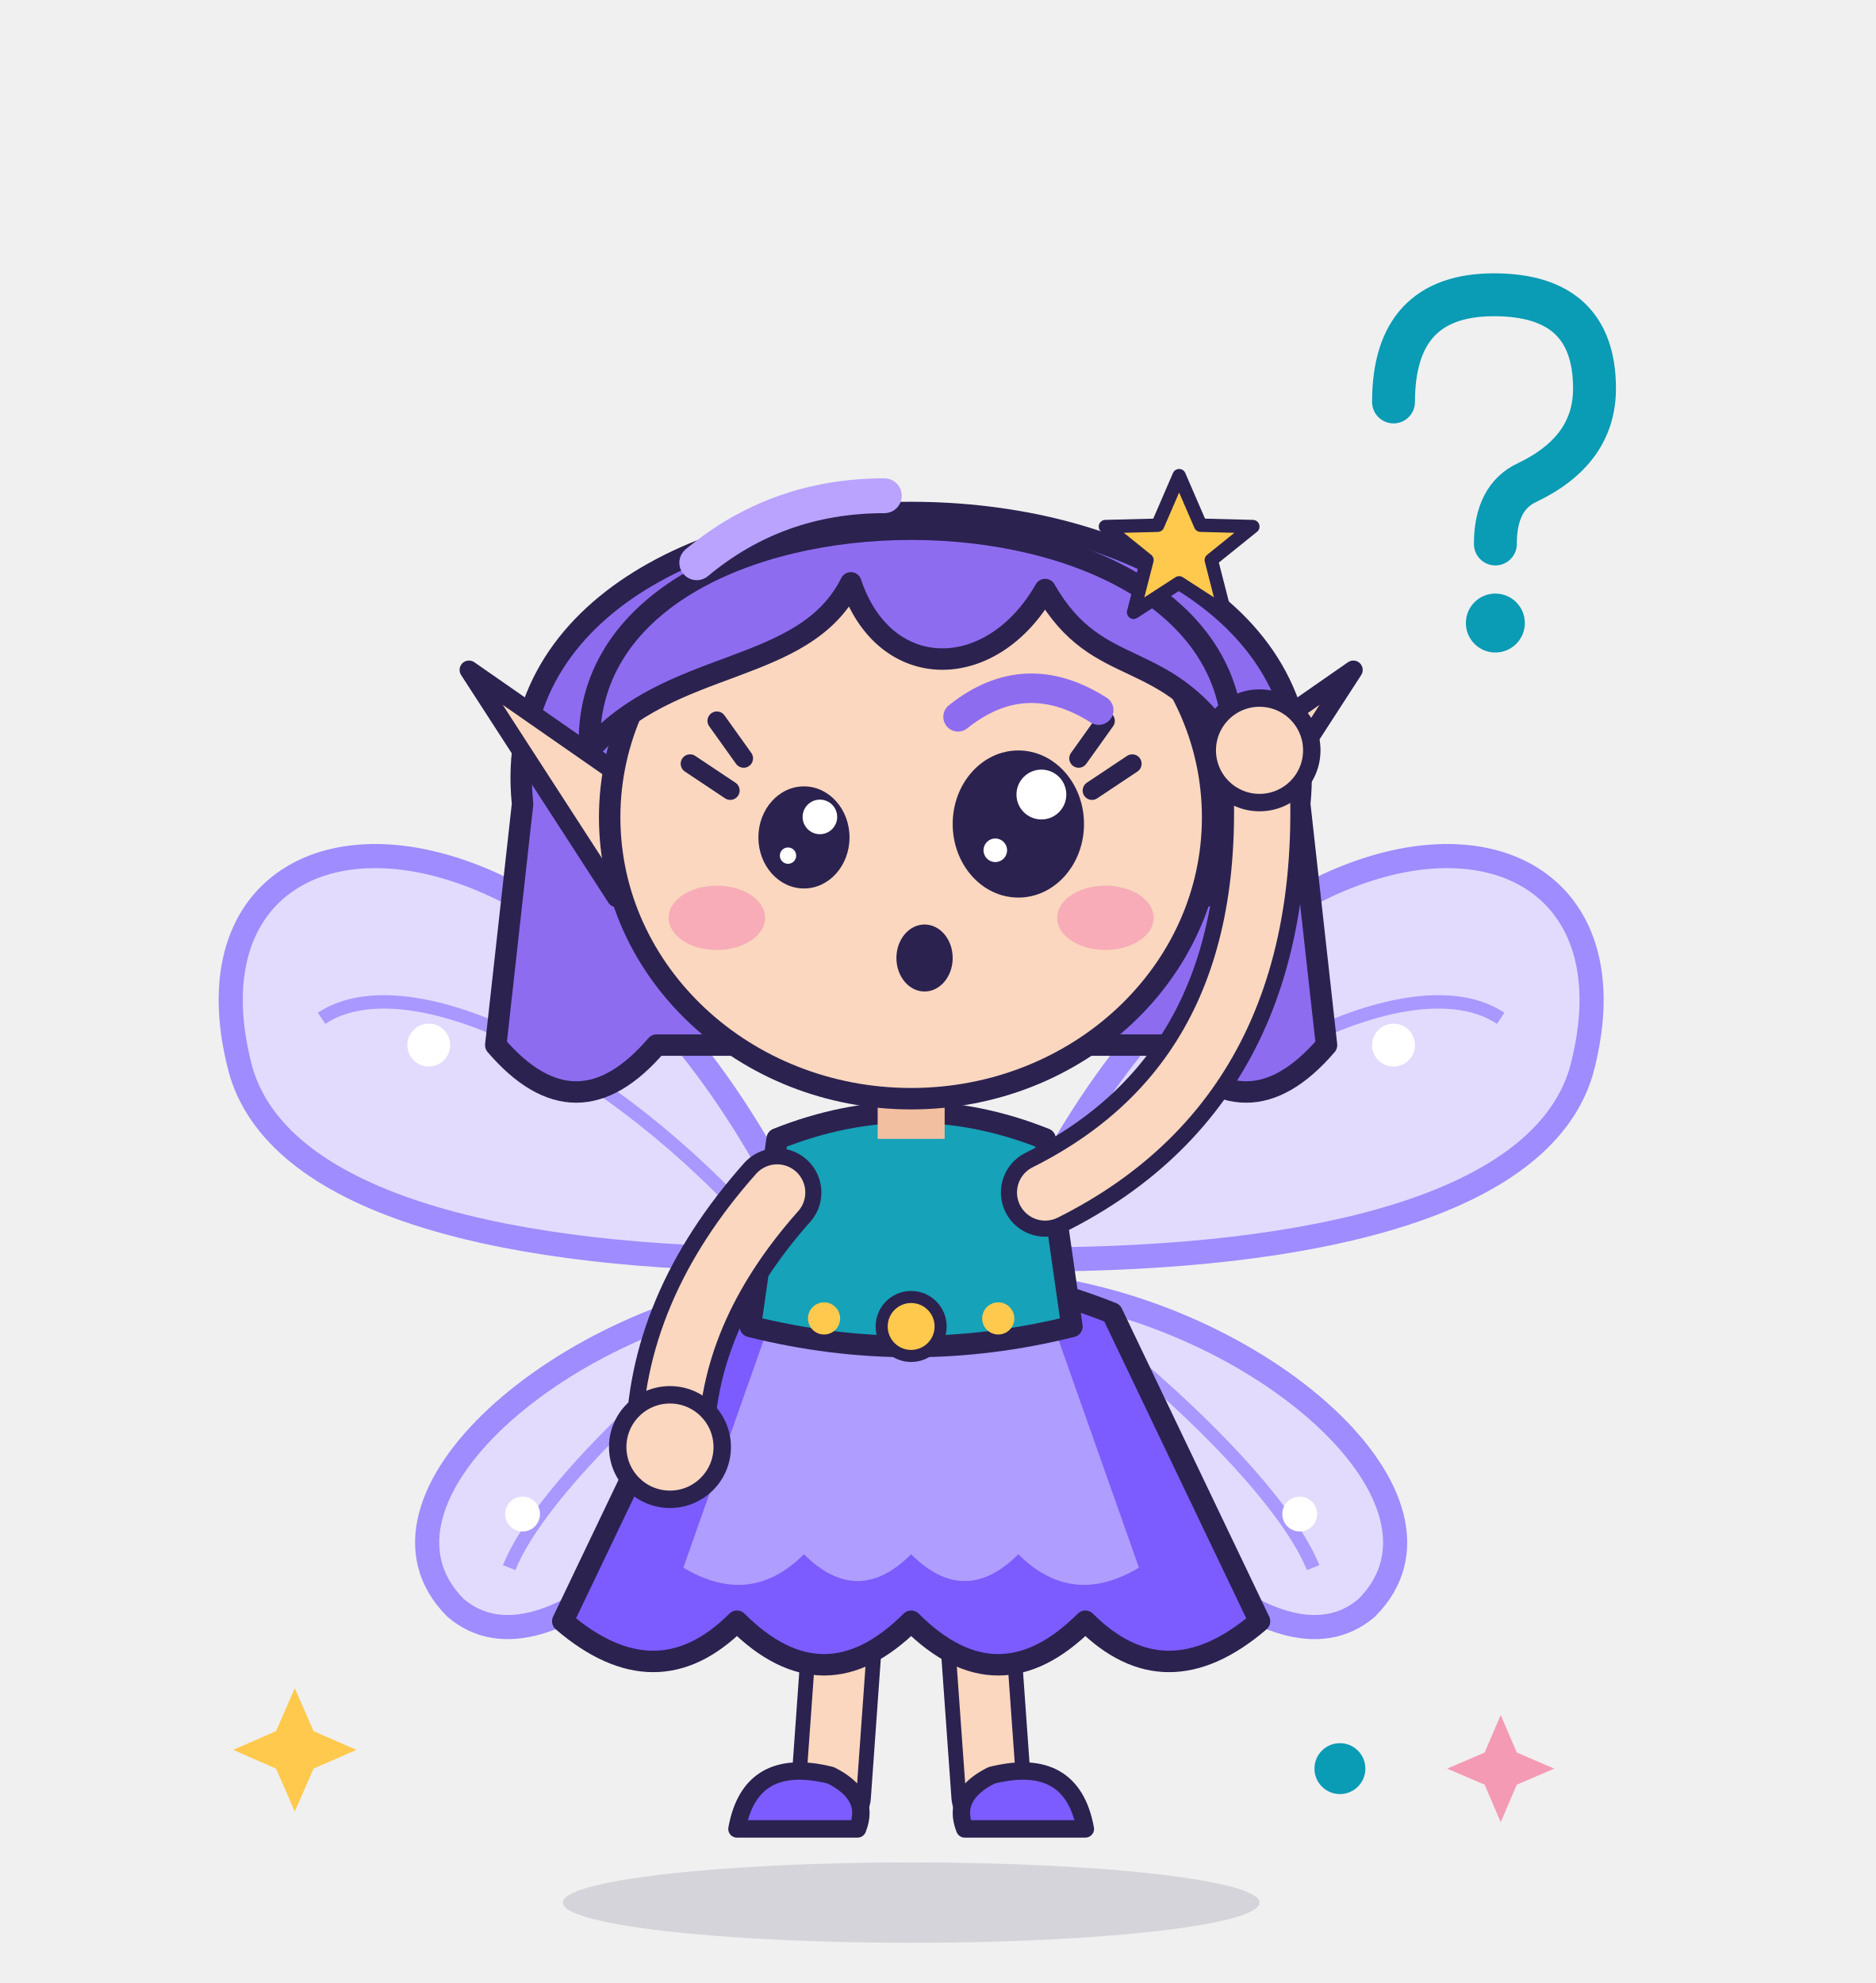
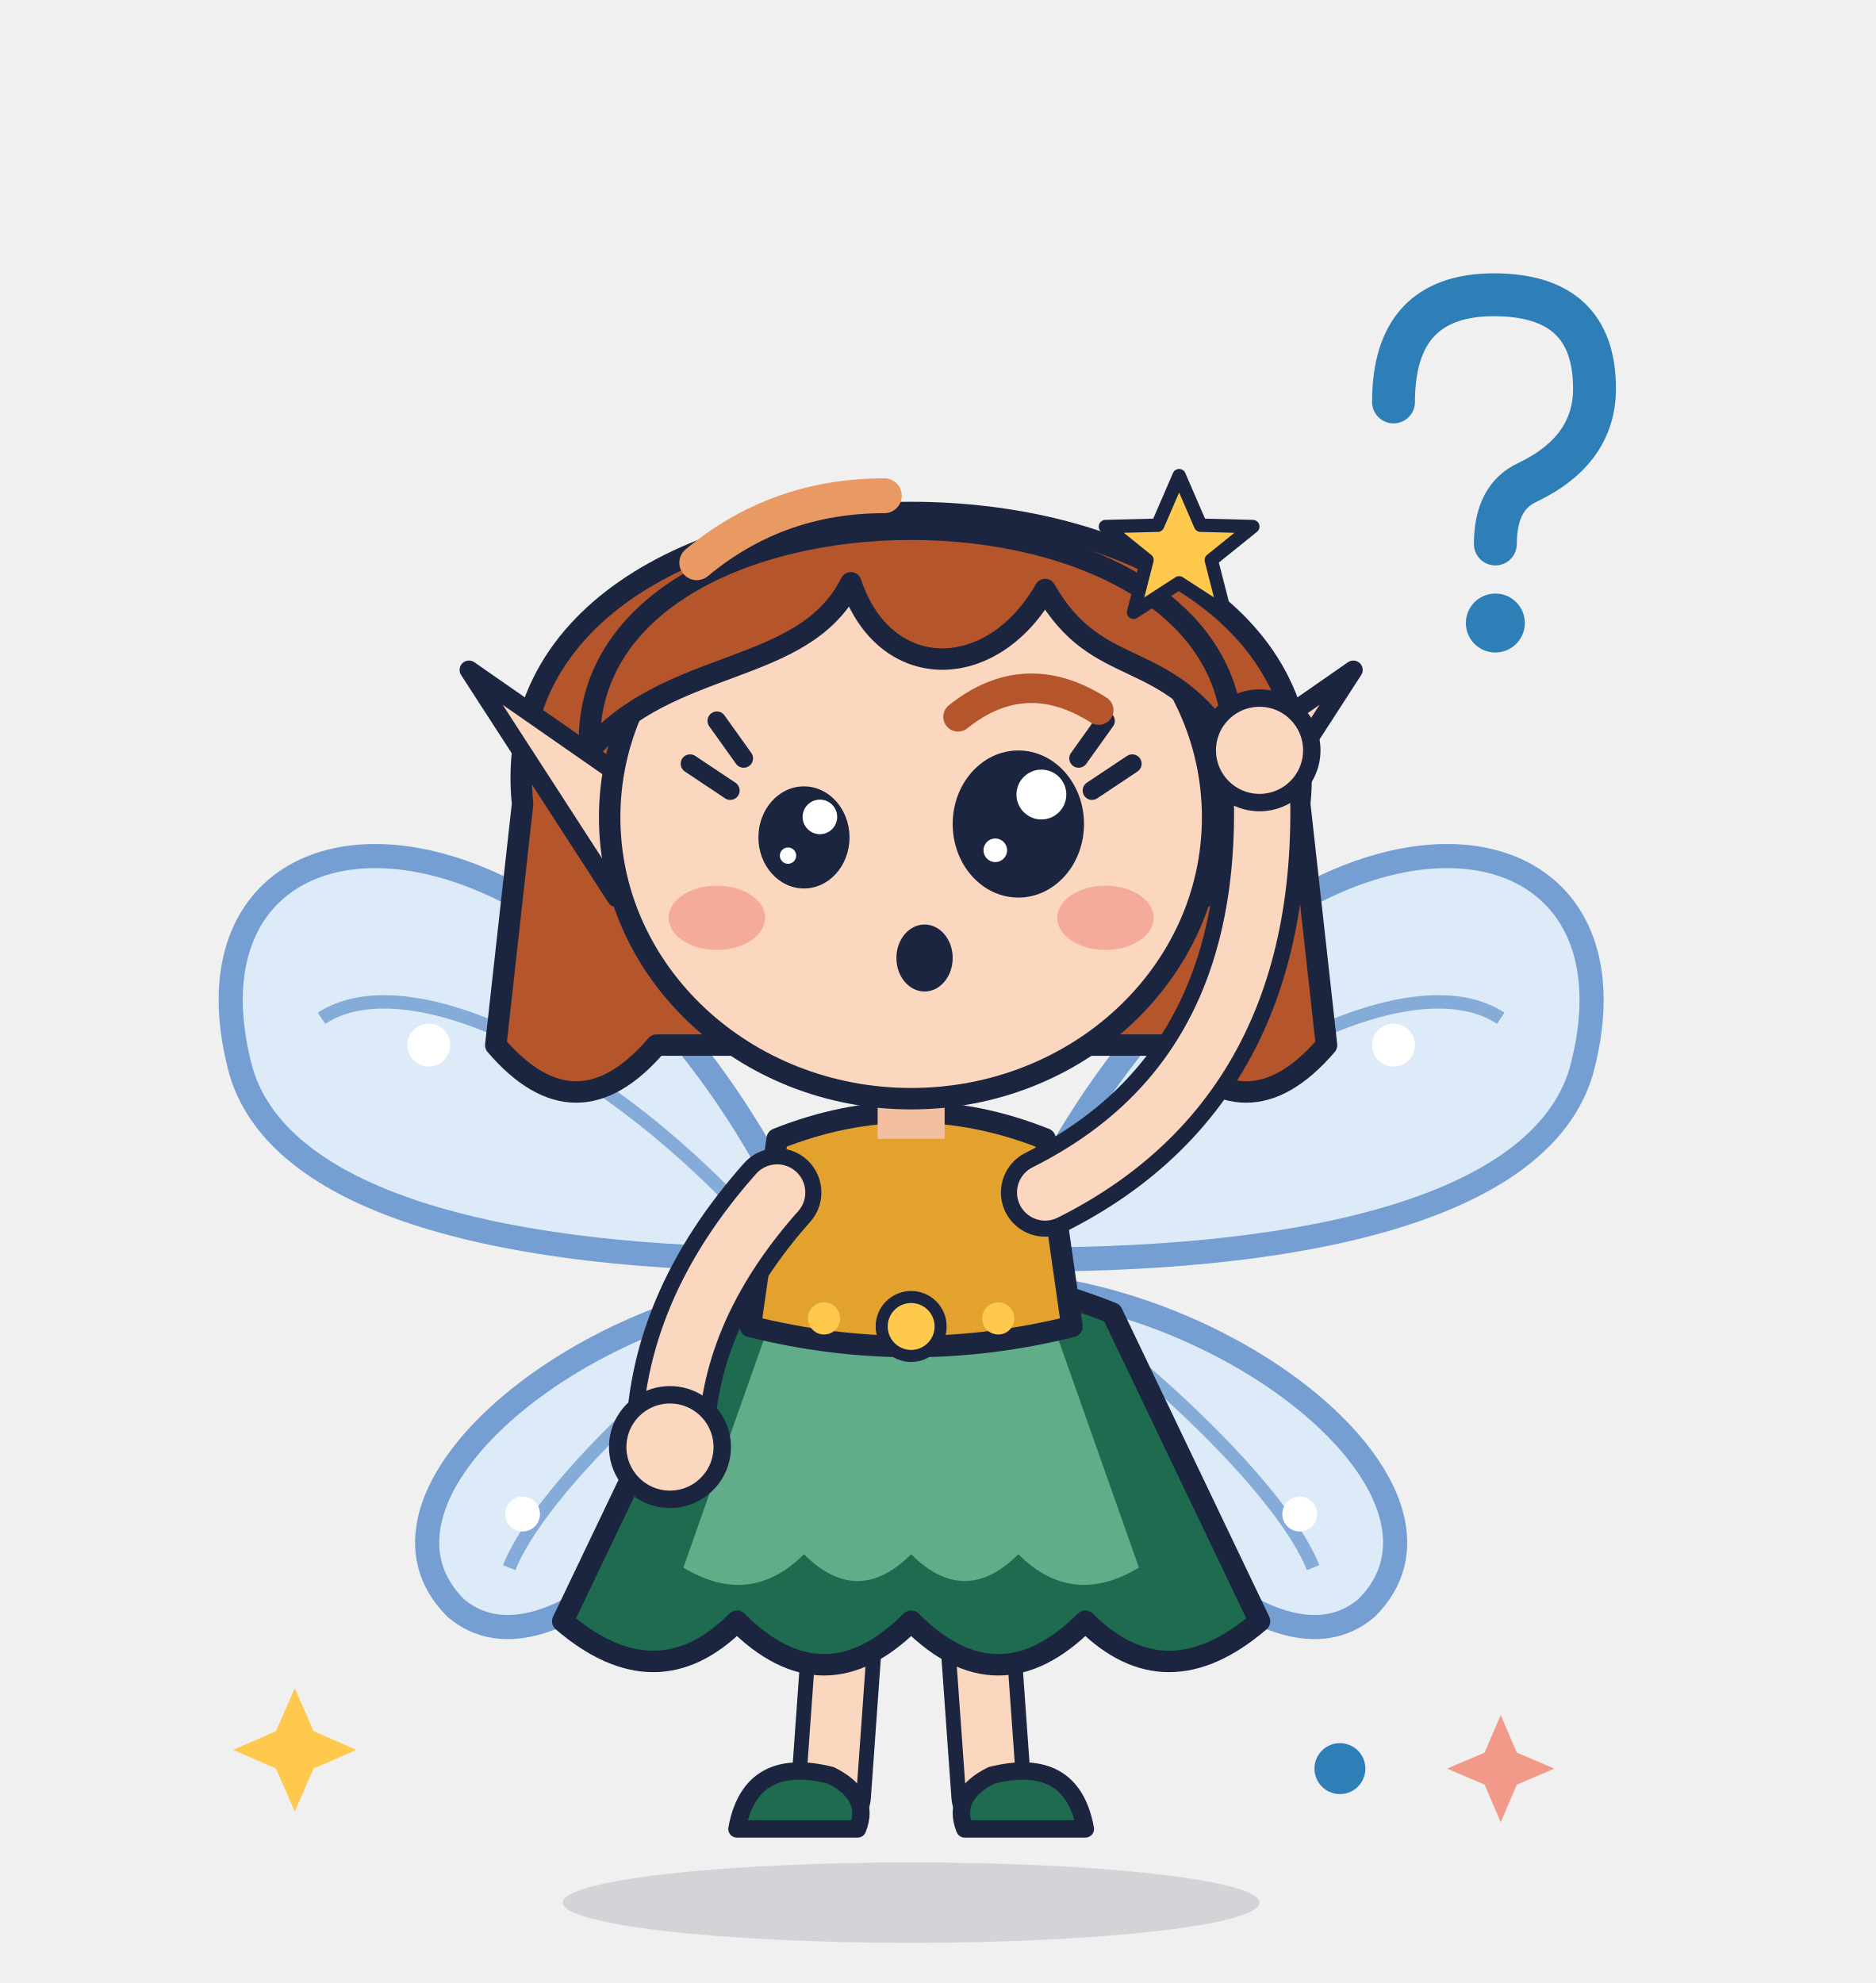
<svg xmlns="http://www.w3.org/2000/svg" viewBox="-8 -28 140 148" width="280" height="296" role="img" aria-labelledby="t">
  <style>.rd-wingL{transform-box:fill-box;transform-origin:100% 70%;animation:rd-flapL .38s ease-in-out infinite alternate}
.rd-wingR{transform-box:fill-box;transform-origin:0% 70%;animation:rd-flapR .38s ease-in-out infinite alternate}
.rd-star{transform-box:fill-box;transform-origin:center;animation:rd-star 2.2s ease-in-out infinite}
.rd-dust{transform-box:fill-box;transform-origin:center;animation:rd-dust 3s ease-in infinite}.rd-dust.b{animation-delay:1s}.rd-dust.c{animation-delay:2s}
.rd-shine{animation:rd-shine 3s ease-in-out infinite}
.rd-all{transform-box:fill-box;transform-origin:50% 100%;animation:rd-float 2.4s ease-in-out infinite}
.rd-look{animation:rd-look 5s ease-in-out infinite}
.rd-swing{transform-box:fill-box;transform-origin:100% 0%;animation:rd-swing 1.6s ease-in-out infinite alternate}
.rd-tip{transform-box:fill-box;transform-origin:center;animation:rd-tip 1.2s ease-in-out infinite alternate}
.rd-cheek{animation:rd-cheek 2.4s ease-in-out infinite}
.rd-dust,.rd-look,.rd-eyes,.rd-mouth-t,.rd-wave,.rd-bulb,.rd-ping,.rd-spark,.rd-dot,.rd-drop,.rd-sym,.rd-armL,.rd-armR,.rd-q{transform-box:fill-box;transform-origin:center}
.rd-eyes{animation:rd-blink 3.2s infinite}
.rd-ping{animation:rd-ping 2.4s ease-out infinite;transform-origin:50% 100%}
.rd-ping.b{animation-delay:.5s}
.rd-wave{transform-origin:0% 100%;animation:rd-wave .55s ease-in-out infinite alternate}
.rd-mouth-t{animation:rd-talk .24s ease-in-out infinite alternate}
.rd-snd{animation:rd-fade 1s ease-in-out infinite}.rd-snd.b{animation-delay:.3s}
.rd-bulb{animation:rd-pop 1.4s ease-in-out infinite alternate}
.rd-dot{animation:rd-fade 1.6s ease-in-out infinite}.rd-dot.b{animation-delay:.25s}.rd-dot.c{animation-delay:.5s}
.rd-spark{animation:rd-twinkle 1.1s ease-in-out infinite alternate}.rd-spark.b{animation-delay:.35s}.rd-spark.c{animation-delay:.7s}
.rd-jump{animation:rd-jump .5s cubic-bezier(.3,0,.5,1) infinite alternate}
.rd-drop{animation:rd-drop 1.8s ease-in infinite}
.rd-sym{animation:rd-bob 1.8s ease-in-out infinite alternate}.rd-sym.b{animation-delay:.4s}.rd-sym.c{animation-delay:.8s}
.rd-q{animation:rd-tilt 1.6s ease-in-out infinite alternate}
.rd-point{transform-box:fill-box;transform-origin:0% 100%;animation:rd-point .8s ease-in-out infinite alternate}
.rd-fist{transform-box:fill-box;transform-origin:100% 100%;animation:rd-fist .5s ease-in-out infinite alternate}
@keyframes rd-float{0%,100%{transform:translateY(0) rotate(0deg) scale(1,1)}25%{transform:translateY(-5px) rotate(-2.5deg) scale(.98,1.03)}50%{transform:translateY(-7px) rotate(0deg) scale(1,1)}75%{transform:translateY(-5px) rotate(2.5deg) scale(.98,1.03)}}
@keyframes rd-flapL{from{transform:rotate(8deg) scaleX(1)}to{transform:rotate(-14deg) scaleX(.72)}}
@keyframes rd-flapR{from{transform:rotate(-8deg) scaleX(1)}to{transform:rotate(14deg) scaleX(.72)}}
@keyframes rd-star{0%,100%{transform:rotate(0deg) scale(1)}50%{transform:rotate(72deg) scale(1.22)}}
@keyframes rd-dust{0%{transform:translateY(8px) scale(.3);opacity:0}20%{opacity:1}100%{transform:translateY(-26px) scale(1) rotate(90deg);opacity:0}}
@keyframes rd-shine{0%,100%{opacity:.35}50%{opacity:.75}}
@keyframes rd-look{0%,30%,100%{transform:translateX(0)}38%,55%{transform:translateX(-2.5px)}63%,80%{transform:translateX(2.5px)}}
@keyframes rd-swing{from{transform:rotate(-12deg)}to{transform:rotate(10deg)}}
@keyframes rd-tip{from{transform:scale(.85)}to{transform:scale(1.25)}}
@keyframes rd-cheek{0%,100%{opacity:.35}50%{opacity:.75}}
@keyframes rd-blink{0%,93%,100%{transform:scaleY(1)}96.5%{transform:scaleY(.08)}}
@keyframes rd-ping{0%{opacity:.9;transform:scale(.5)}100%{opacity:0;transform:scale(1.25)}}
@keyframes rd-wave{from{transform:rotate(-18deg)}to{transform:rotate(24deg)}}
@keyframes rd-talk{from{transform:scaleY(.3)}to{transform:scaleY(1.4)}}
@keyframes rd-fade{0%,100%{opacity:.15}50%{opacity:1}}
@keyframes rd-pop{from{transform:scale(.8) rotate(-6deg)}to{transform:scale(1.2) rotate(6deg)}}
@keyframes rd-twinkle{from{transform:scale(.4) rotate(0deg);opacity:.3}to{transform:scale(1.1) rotate(25deg);opacity:1}}
@keyframes rd-jump{from{transform:translateY(0) scale(1.04,.96)}to{transform:translateY(-12px) scale(.97,1.04)}}
@keyframes rd-drop{0%{transform:translateY(-3px);opacity:0}25%{opacity:1}100%{transform:translateY(9px);opacity:0}}
@keyframes rd-bob{from{transform:translateY(4px) rotate(-8deg)}to{transform:translateY(-5px) rotate(8deg)}}
@keyframes rd-tilt{from{transform:rotate(-14deg) translateY(2px)}to{transform:rotate(14deg) translateY(-3px)}}
@keyframes rd-point{from{transform:rotate(4deg)}to{transform:rotate(-16deg)}}
@keyframes rd-fist{from{transform:rotate(-6deg)}to{transform:rotate(16deg)}}
@media (prefers-reduced-motion:reduce){.rd-all,.rd-all *{animation:none!important}}</style>
-   <ellipse cx="60" cy="114" rx="26" ry="3" fill="#2B2250" opacity=".14" />
+   <ellipse cx="60" cy="114" rx="26" ry="3" fill="#1B2540" opacity=".14" />
  <path class="rd-dust" d="M14 98 l1.4 3.2 l3.2 1.4 l-3.2 1.4 l-1.4 3.2 l-1.4 -3.2 l-3.2 -1.4 l3.2 -1.4 z" fill="#FFC94D" />
-   <path class="rd-dust b" d="M104 100 l1.2 2.8 l2.8 1.2 l-2.8 1.2 l-1.2 2.8 l-1.2 -2.8 l-2.8 -1.2 l2.8 -1.2 z" fill="#F59AB5" />
-   <circle class="rd-dust c" cx="92" cy="104" r="1.9" fill="#0A9BB5" />
+   <path class="rd-dust b" d="M104 100 l1.2 2.8 l2.8 1.2 l-2.8 1.2 l-1.2 2.8 l-1.2 -2.8 l-2.8 -1.2 l2.8 -1.2 z" fill="#F2998A" />
+   <circle class="rd-dust c" cx="92" cy="104" r="1.9" fill="#2E7FB8" />
  <g class="rd-all">
    <g>
      <g class="rd-wingL">
-         <path d="M51 62 C34 28 4 30 10 52 C13 62 30 66 51 66 Z" fill="#E2DAFF" stroke="#9B87FF" stroke-width="1.8" stroke-linejoin="round" opacity=".95" />
-         <path d="M51 68 C34 70 18 84 26 92 C33 98 46 84 51 72 Z" fill="#E2DAFF" stroke="#9B87FF" stroke-width="1.8" stroke-linejoin="round" opacity=".95" />
-         <path d="M48 63 C36 50 22 44 16 48 M48 70 C40 76 32 84 30 89" fill="none" stroke="#9B87FF" stroke-width="1" opacity=".8" />
+         <path d="M51 62 C34 28 4 30 10 52 C13 62 30 66 51 66 Z" fill="#DCEBFA" stroke="#6F9BD1" stroke-width="1.8" stroke-linejoin="round" opacity=".95" />
+         <path d="M51 68 C34 70 18 84 26 92 C33 98 46 84 51 72 Z" fill="#DCEBFA" stroke="#6F9BD1" stroke-width="1.8" stroke-linejoin="round" opacity=".95" />
+         <path d="M48 63 C36 50 22 44 16 48 M48 70 C40 76 32 84 30 89" fill="none" stroke="#6F9BD1" stroke-width="1" opacity=".8" />
        <circle cx="24" cy="50" r="1.6" fill="#FFFFFF" />
        <circle cx="31" cy="85" r="1.3" fill="#FFFFFF" />
      </g>
      <g class="rd-wingR">
-         <path d="M69 62 C86 28 116 30 110 52 C107 62 90 66 69 66 Z" fill="#E2DAFF" stroke="#9B87FF" stroke-width="1.8" stroke-linejoin="round" opacity=".95" />
-         <path d="M69 68 C86 70 102 84 94 92 C87 98 74 84 69 72 Z" fill="#E2DAFF" stroke="#9B87FF" stroke-width="1.8" stroke-linejoin="round" opacity=".95" />
-         <path d="M72 63 C84 50 98 44 104 48 M72 70 C80 76 88 84 90 89" fill="none" stroke="#9B87FF" stroke-width="1" opacity=".8" />
+         <path d="M69 62 C86 28 116 30 110 52 C107 62 90 66 69 66 Z" fill="#DCEBFA" stroke="#6F9BD1" stroke-width="1.8" stroke-linejoin="round" opacity=".95" />
+         <path d="M69 68 C86 70 102 84 94 92 C87 98 74 84 69 72 Z" fill="#DCEBFA" stroke="#6F9BD1" stroke-width="1.8" stroke-linejoin="round" opacity=".95" />
+         <path d="M72 63 C84 50 98 44 104 48 M72 70 C80 76 88 84 90 89" fill="none" stroke="#6F9BD1" stroke-width="1" opacity=".8" />
        <circle cx="96" cy="50" r="1.6" fill="#FFFFFF" />
        <circle cx="89" cy="85" r="1.3" fill="#FFFFFF" />
      </g>
-       <path d="M55 92 L54 106 M65 92 L66 106" stroke="#2B2250" stroke-width="6" stroke-linecap="round" />
+       <path d="M55 92 L54 106 M65 92 L66 106" stroke="#1B2540" stroke-width="6" stroke-linecap="round" />
      <path d="M55 92 L54 106 M65 92 L66 106" stroke="#FAD7BE" stroke-width="3.8" stroke-linecap="round" />
-       <path d="M47 108.5 Q48 103 54 104.5 Q57 106 56 108.5 Z M73 108.5 Q72 103 66 104.5 Q63 106 64 108.5 Z" fill="#7C5CFF" stroke="#2B2250" stroke-width="1.3" stroke-linejoin="round" />
-       <path d="M45 70 Q60 64 75 70 L86 93 Q79 99 73 93 Q66.5 99.5 60 93 Q53.5 99.5 47 93 Q41 99 34 93 Z" fill="#7C5CFF" stroke="#2B2250" stroke-width="1.6" stroke-linejoin="round" />
-       <path d="M49 72 Q60 68 71 72 L77 89 Q72 92 68 88 Q64 92 60 88 Q56 92 52 88 Q48 92 43 89 Z" fill="#B9A8FF" opacity=".85" />
-       <path d="M50 57 Q60 53 70 57 L72 71 Q60 74 48 71 Z" fill="#16A2B8" stroke="#2B2250" stroke-width="1.6" stroke-linejoin="round" />
-       <circle cx="60" cy="71" r="2.2" fill="#FFC94D" stroke="#2B2250" stroke-width=".9" />
+       <path d="M47 108.5 Q48 103 54 104.5 Q57 106 56 108.5 Z M73 108.5 Q72 103 66 104.5 Q63 106 64 108.5 Z" fill="#1E6B4F" stroke="#1B2540" stroke-width="1.3" stroke-linejoin="round" />
+       <path d="M45 70 Q60 64 75 70 L86 93 Q79 99 73 93 Q66.5 99.5 60 93 Q53.5 99.5 47 93 Q41 99 34 93 Z" fill="#1E6B4F" stroke="#1B2540" stroke-width="1.6" stroke-linejoin="round" />
+       <path d="M49 72 Q60 68 71 72 L77 89 Q72 92 68 88 Q64 92 60 88 Q56 92 52 88 Q48 92 43 89 Z" fill="#6DB894" opacity=".85" />
+       <path d="M50 57 Q60 53 70 57 L72 71 Q60 74 48 71 Z" fill="#E3A22E" stroke="#1B2540" stroke-width="1.6" stroke-linejoin="round" />
+       <circle cx="60" cy="71" r="2.2" fill="#FFC94D" stroke="#1B2540" stroke-width=".9" />
      <circle cx="53.5" cy="70.4" r="1.2" fill="#FFC94D" />
      <circle cx="66.5" cy="70.4" r="1.2" fill="#FFC94D" />
      <path d="M57.5 51 h5 v6 h-5 Z" fill="#F2BFA0" />
-       <path d="M31 32 C28 3 92 3 89 32 L91 50 Q85 57 79 50 L41 50 Q35 57 29 50 Z" fill="#8E6CF0" stroke="#2B2250" stroke-width="1.6" stroke-linejoin="round" />
-       <path d="M38.5 30 L27 22 L38 39 Z M81.5 30 L93 22 L82 39 Z" fill="#FAD7BE" stroke="#2B2250" stroke-width="1.4" stroke-linejoin="round" />
-       <ellipse cx="60" cy="33" rx="22.5" ry="21" fill="#FAD7BE" stroke="#2B2250" stroke-width="1.6" />
+       <path d="M31 32 C28 3 92 3 89 32 L91 50 Q85 57 79 50 L41 50 Q35 57 29 50 Z" fill="#B5552B" stroke="#1B2540" stroke-width="1.6" stroke-linejoin="round" />
+       <path d="M38.5 30 L27 22 L38 39 Z M81.5 30 L93 22 L82 39 Z" fill="#FAD7BE" stroke="#1B2540" stroke-width="1.4" stroke-linejoin="round" />
+       <ellipse cx="60" cy="33" rx="22.5" ry="21" fill="#FAD7BE" stroke="#1B2540" stroke-width="1.6" />
      <g class="rd-cheek">
-         <ellipse cx="45.5" cy="40.5" rx="3.6" ry="2.4" fill="#F59AB5" opacity=".7" />
-         <ellipse cx="74.5" cy="40.5" rx="3.6" ry="2.4" fill="#F59AB5" opacity=".7" />
+         <ellipse cx="45.5" cy="40.5" rx="3.6" ry="2.4" fill="#F2998A" opacity=".7" />
+         <ellipse cx="74.5" cy="40.5" rx="3.6" ry="2.4" fill="#F2998A" opacity=".7" />
      </g>
      <g class="rd-look">
        <g class="rd-eyes">
-           <ellipse cx="52" cy="34.5" rx="3.4" ry="3.81" fill="#2B2250" />
+           <ellipse cx="52" cy="34.5" rx="3.4" ry="3.81" fill="#1B2540" />
          <circle cx="53.19" cy="32.97" r="1.29" fill="#FFFFFF" />
          <circle cx="50.81" cy="35.86" r="0.61" fill="#FFFFFF" />
-           <ellipse cx="68" cy="33.5" rx="4.9" ry="5.49" fill="#2B2250" />
+           <ellipse cx="68" cy="33.5" rx="4.9" ry="5.49" fill="#1B2540" />
          <circle cx="69.72" cy="31.3" r="1.86" fill="#FFFFFF" />
          <circle cx="66.28" cy="35.46" r="0.88" fill="#FFFFFF" />
-           <path d="M46.5 31 l-3 -2 M47.5 28.6 l-2 -2.8 M73.5 31 l3 -2 M72.5 28.6 l2 -2.8" stroke="#2B2250" stroke-width="1.4" stroke-linecap="round" />
-           <path d="M63.5 25.5 Q68.5 21.5 74 25" fill="none" stroke="#8E6CF0" stroke-width="2.2" stroke-linecap="round" />
+           <path d="M46.5 31 l-3 -2 M47.5 28.6 l-2 -2.8 M73.5 31 l3 -2 M72.5 28.6 l2 -2.8" stroke="#1B2540" stroke-width="1.4" stroke-linecap="round" />
+           <path d="M63.5 25.5 Q68.5 21.5 74 25" fill="none" stroke="#B5552B" stroke-width="2.2" stroke-linecap="round" />
        </g>
      </g>
-       <ellipse cx="61" cy="43.5" rx="2.1" ry="2.5" fill="#2B2250" />
-       <path d="M36 28 C35 6 85 6 84 28 C79 20 74 23 70 16 C66 23 58 23 55.5 15.5 C52 22.5 42 21 36 28 Z" fill="#8E6CF0" stroke="#2B2250" stroke-width="1.6" stroke-linejoin="round" />
-       <path class="rd-shine" d="M44 14 Q50 9 58 9" fill="none" stroke="#B9A3FF" stroke-width="2.6" stroke-linecap="round" />
+       <ellipse cx="61" cy="43.5" rx="2.1" ry="2.5" fill="#1B2540" />
+       <path d="M36 28 C35 6 85 6 84 28 C79 20 74 23 70 16 C66 23 58 23 55.5 15.5 C52 22.5 42 21 36 28 Z" fill="#B5552B" stroke="#1B2540" stroke-width="1.6" stroke-linejoin="round" />
+       <path class="rd-shine" d="M44 14 Q50 9 58 9" fill="none" stroke="#E89A62" stroke-width="2.6" stroke-linecap="round" />
      <g transform="translate(80 13)">
-         <path class="rd-tip" d="M0 -5.5 L1.6 -1.8 L5.5 -1.7 L2.4 .8 L3.4 4.7 L0 2.5 L-3.4 4.7 L-2.4 .8 L-5.5 -1.7 L-1.6 -1.8 Z" fill="#FFC94D" stroke="#2B2250" stroke-width="1" stroke-linejoin="round" />
+         <path class="rd-tip" d="M0 -5.5 L1.6 -1.8 L5.5 -1.7 L2.4 .8 L3.4 4.7 L0 2.5 L-3.4 4.7 L-2.4 .8 L-5.5 -1.7 L-1.6 -1.8 Z" fill="#FFC94D" stroke="#1B2540" stroke-width="1" stroke-linejoin="round" />
      </g>
      <g class="rd-swing">
-         <path d="M50 61 Q42 70 42 80" fill="none" stroke="#2B2250" stroke-width="6.6" stroke-linecap="round" />
+         <path d="M50 61 Q42 70 42 80" fill="none" stroke="#1B2540" stroke-width="6.6" stroke-linecap="round" />
        <path d="M50 61 Q42 70 42 80" fill="none" stroke="#FAD7BE" stroke-width="4.2" stroke-linecap="round" />
-         <circle cx="42" cy="80" r="3.9" fill="#FAD7BE" stroke="#2B2250" stroke-width="1.3" />
+         <circle cx="42" cy="80" r="3.9" fill="#FAD7BE" stroke="#1B2540" stroke-width="1.3" />
      </g>
      <g>
-         <path d="M70 61 Q88 52 86 28" fill="none" stroke="#2B2250" stroke-width="6.6" stroke-linecap="round" />
+         <path d="M70 61 Q88 52 86 28" fill="none" stroke="#1B2540" stroke-width="6.6" stroke-linecap="round" />
        <path d="M70 61 Q88 52 86 28" fill="none" stroke="#FAD7BE" stroke-width="4.2" stroke-linecap="round" />
-         <circle cx="86" cy="28" r="3.9" fill="#FAD7BE" stroke="#2B2250" stroke-width="1.3" />
+         <circle cx="86" cy="28" r="3.9" fill="#FAD7BE" stroke="#1B2540" stroke-width="1.3" />
      </g>
      <g class="rd-q">
-         <path d="M96 2 q0 -8 7.5 -8 q7.5 0 7.5 7 q0 4.6 -5 7 q-2.4 1.1 -2.4 4.6" fill="none" stroke="#0A9BB5" stroke-width="3.2" stroke-linecap="round" />
-         <circle cx="103.6" cy="18.5" r="2.2" fill="#0A9BB5" />
+         <path d="M96 2 q0 -8 7.5 -8 q7.5 0 7.5 7 q0 4.6 -5 7 q-2.4 1.1 -2.4 4.6" fill="none" stroke="#2E7FB8" stroke-width="3.2" stroke-linecap="round" />
+         <circle cx="103.6" cy="18.5" r="2.2" fill="#2E7FB8" />
      </g>
    </g>
  </g>
</svg>
